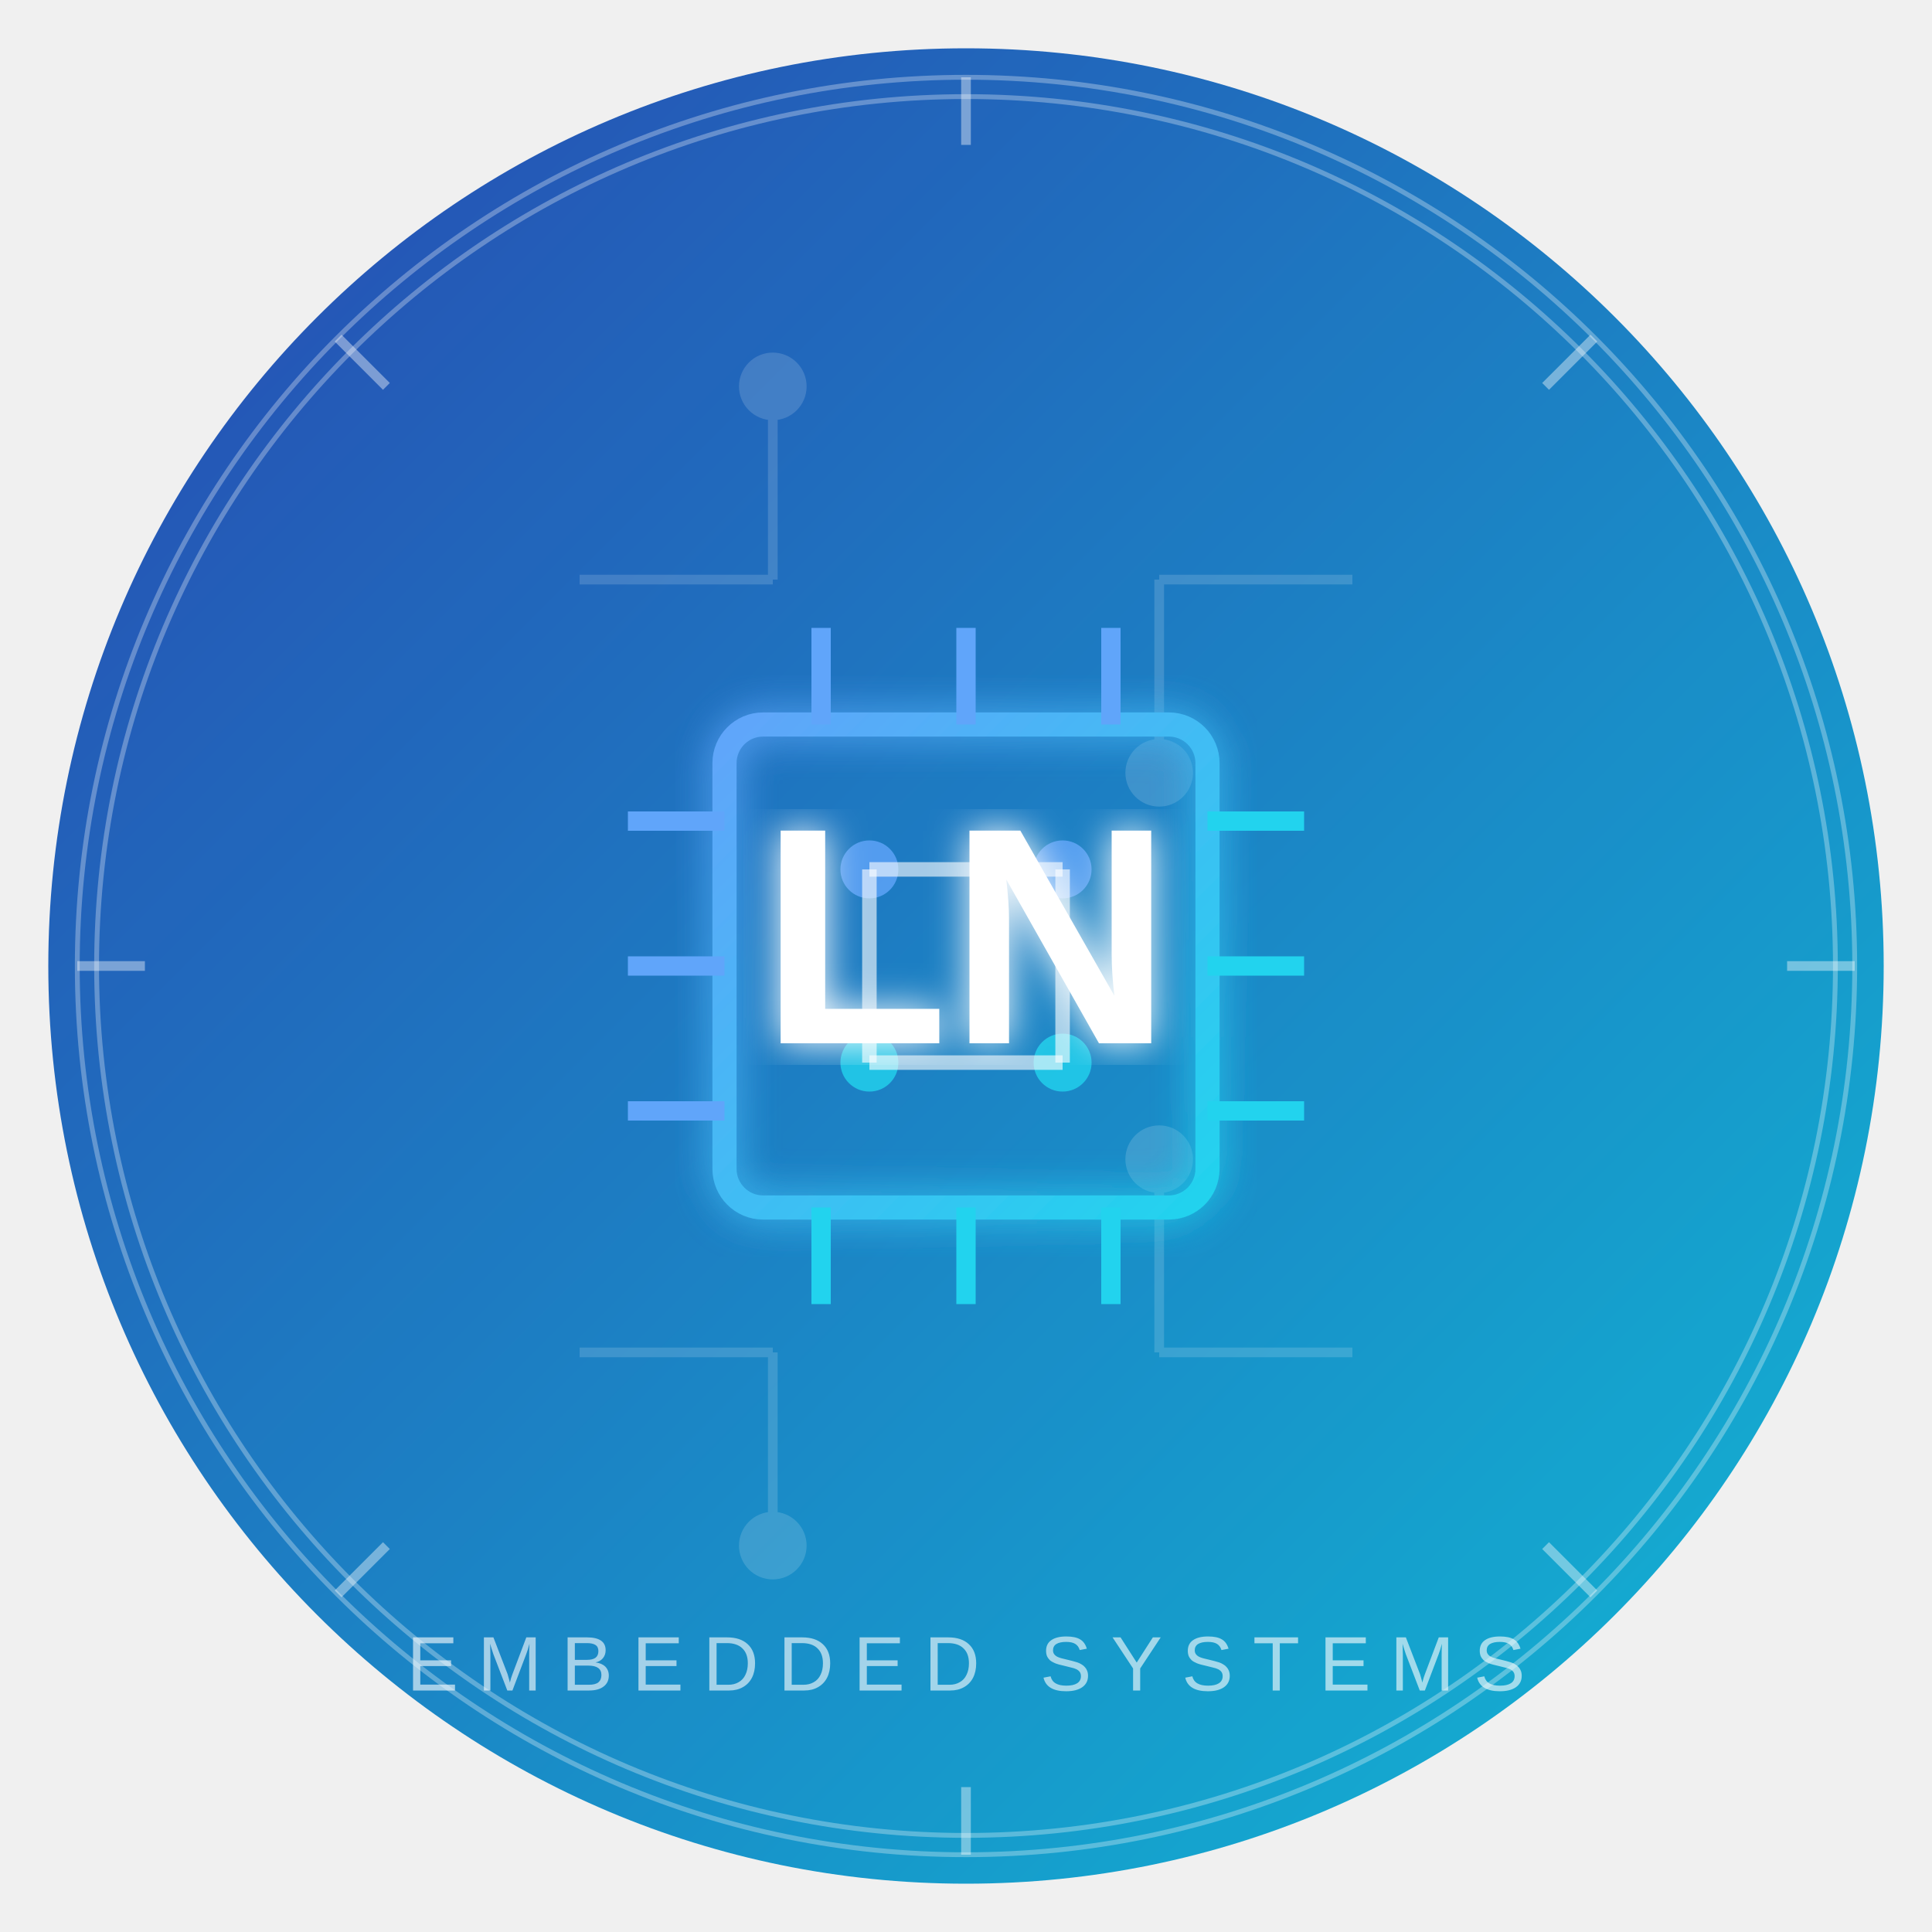
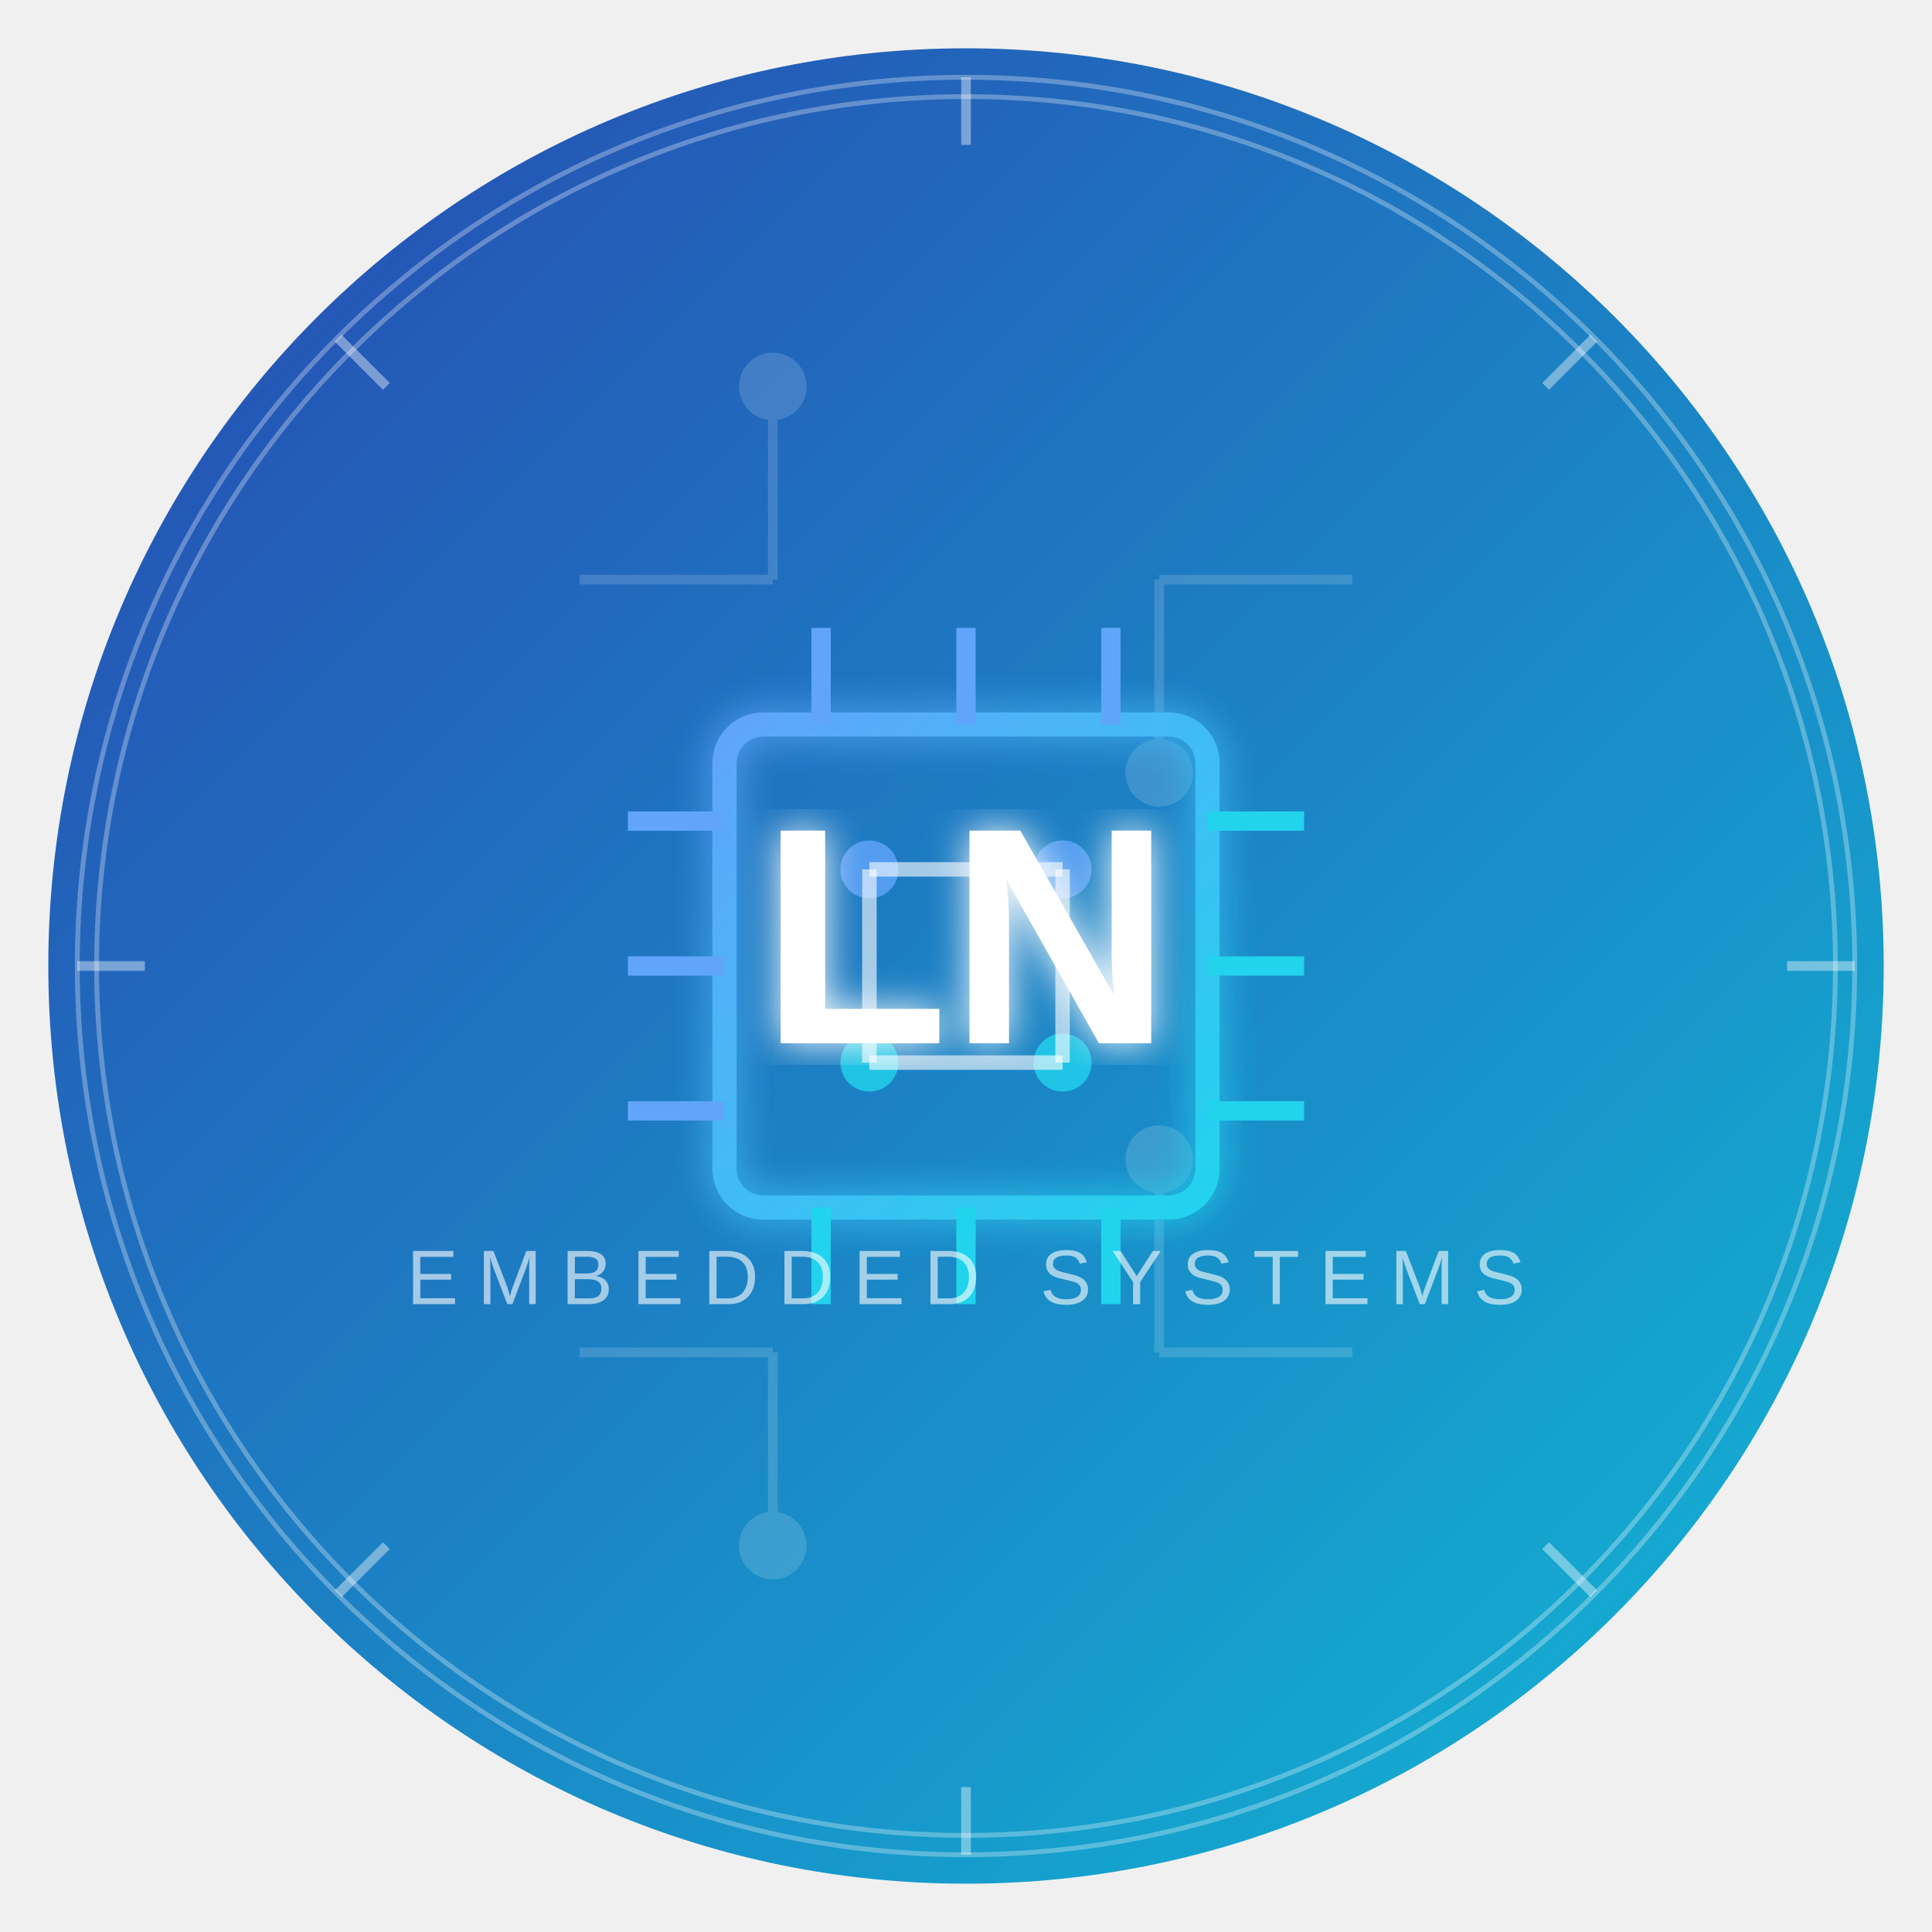
<svg xmlns="http://www.w3.org/2000/svg" viewBox="0 0 200 200">
  <defs>
    <linearGradient id="bgGradient" x1="0%" y1="0%" x2="100%" y2="100%">
      <stop offset="0%" style="stop-color:#1e40af;stop-opacity:1" />
      <stop offset="100%" style="stop-color:#06b6d4;stop-opacity:1" />
    </linearGradient>
    <linearGradient id="circuitGradient" x1="0%" y1="0%" x2="100%" y2="100%">
      <stop offset="0%" style="stop-color:#60a5fa;stop-opacity:1" />
      <stop offset="100%" style="stop-color:#22d3ee;stop-opacity:1" />
    </linearGradient>
    <filter id="glow">
      <feGaussianBlur stdDeviation="2" result="coloredBlur" />
      <feMerge>
        <feMergeNode in="coloredBlur" />
        <feMergeNode in="SourceGraphic" />
      </feMerge>
    </filter>
  </defs>
  <circle cx="100" cy="100" r="95" fill="url(#bgGradient)" opacity="0.95" />
  <g opacity="0.15" stroke="#ffffff" stroke-width="1" fill="none">
    <line x1="60" y1="60" x2="80" y2="60" />
    <line x1="80" y1="60" x2="80" y2="40" />
    <circle cx="80" cy="40" r="3" fill="#ffffff" />
    <line x1="140" y1="60" x2="120" y2="60" />
    <line x1="120" y1="60" x2="120" y2="80" />
    <circle cx="120" cy="80" r="3" fill="#ffffff" />
    <line x1="60" y1="140" x2="80" y2="140" />
    <line x1="80" y1="140" x2="80" y2="160" />
    <circle cx="80" cy="160" r="3" fill="#ffffff" />
    <line x1="140" y1="140" x2="120" y2="140" />
    <line x1="120" y1="140" x2="120" y2="120" />
    <circle cx="120" cy="120" r="3" fill="#ffffff" />
  </g>
  <g transform="translate(100, 100)">
    <rect x="-25" y="-25" width="50" height="50" rx="4" fill="none" stroke="url(#circuitGradient)" stroke-width="2.5" filter="url(#glow)" />
    <line x1="-25" y1="-15" x2="-35" y2="-15" stroke="#60a5fa" stroke-width="2" />
    <line x1="-25" y1="0" x2="-35" y2="0" stroke="#60a5fa" stroke-width="2" />
    <line x1="-25" y1="15" x2="-35" y2="15" stroke="#60a5fa" stroke-width="2" />
    <line x1="25" y1="-15" x2="35" y2="-15" stroke="#22d3ee" stroke-width="2" />
    <line x1="25" y1="0" x2="35" y2="0" stroke="#22d3ee" stroke-width="2" />
    <line x1="25" y1="15" x2="35" y2="15" stroke="#22d3ee" stroke-width="2" />
    <line x1="-15" y1="-25" x2="-15" y2="-35" stroke="#60a5fa" stroke-width="2" />
    <line x1="0" y1="-25" x2="0" y2="-35" stroke="#60a5fa" stroke-width="2" />
    <line x1="15" y1="-25" x2="15" y2="-35" stroke="#60a5fa" stroke-width="2" />
    <line x1="-15" y1="25" x2="-15" y2="35" stroke="#22d3ee" stroke-width="2" />
    <line x1="0" y1="25" x2="0" y2="35" stroke="#22d3ee" stroke-width="2" />
    <line x1="15" y1="25" x2="15" y2="35" stroke="#22d3ee" stroke-width="2" />
    <circle cx="-10" cy="-10" r="3" fill="#60a5fa" opacity="0.8" />
    <circle cx="10" cy="-10" r="3" fill="#60a5fa" opacity="0.8" />
    <circle cx="-10" cy="10" r="3" fill="#22d3ee" opacity="0.8" />
    <circle cx="10" cy="10" r="3" fill="#22d3ee" opacity="0.8" />
    <line x1="-10" y1="-10" x2="10" y2="-10" stroke="#ffffff" stroke-width="1.5" opacity="0.6" />
    <line x1="-10" y1="10" x2="10" y2="10" stroke="#ffffff" stroke-width="1.5" opacity="0.6" />
    <line x1="-10" y1="-10" x2="-10" y2="10" stroke="#ffffff" stroke-width="1.5" opacity="0.6" />
    <line x1="10" y1="-10" x2="10" y2="10" stroke="#ffffff" stroke-width="1.5" opacity="0.6" />
  </g>
  <text x="100" y="108" font-family="Arial, sans-serif" font-size="32" font-weight="bold" text-anchor="middle" fill="#ffffff" filter="url(#glow)">LN</text>
  <circle cx="100" cy="100" r="90" fill="none" stroke="#ffffff" stroke-width="0.5" opacity="0.3" />
  <circle cx="100" cy="100" r="92" fill="none" stroke="#ffffff" stroke-width="0.5" opacity="0.3" />
  <g stroke="#ffffff" stroke-width="1" opacity="0.4">
    <line x1="100" y1="8" x2="100" y2="15" />
    <line x1="100" y1="185" x2="100" y2="192" />
    <line x1="8" y1="100" x2="15" y2="100" />
    <line x1="185" y1="100" x2="192" y2="100" />
    <line x1="35" y1="35" x2="40" y2="40" />
    <line x1="165" y1="35" x2="160" y2="40" />
    <line x1="35" y1="165" x2="40" y2="160" />
    <line x1="165" y1="165" x2="160" y2="160" />
  </g>
-   <text x="100" y="175" font-family="Arial, sans-serif" font-size="8" font-weight="300" text-anchor="middle" fill="#ffffff" opacity="0.6" letter-spacing="2">
+   <text x="100" y="135" font-family="Arial, sans-serif" font-size="8" font-weight="300" text-anchor="middle" fill="#ffffff" opacity="0.6" letter-spacing="2">
    EMBEDDED SYSTEMS
  </text>
</svg>
